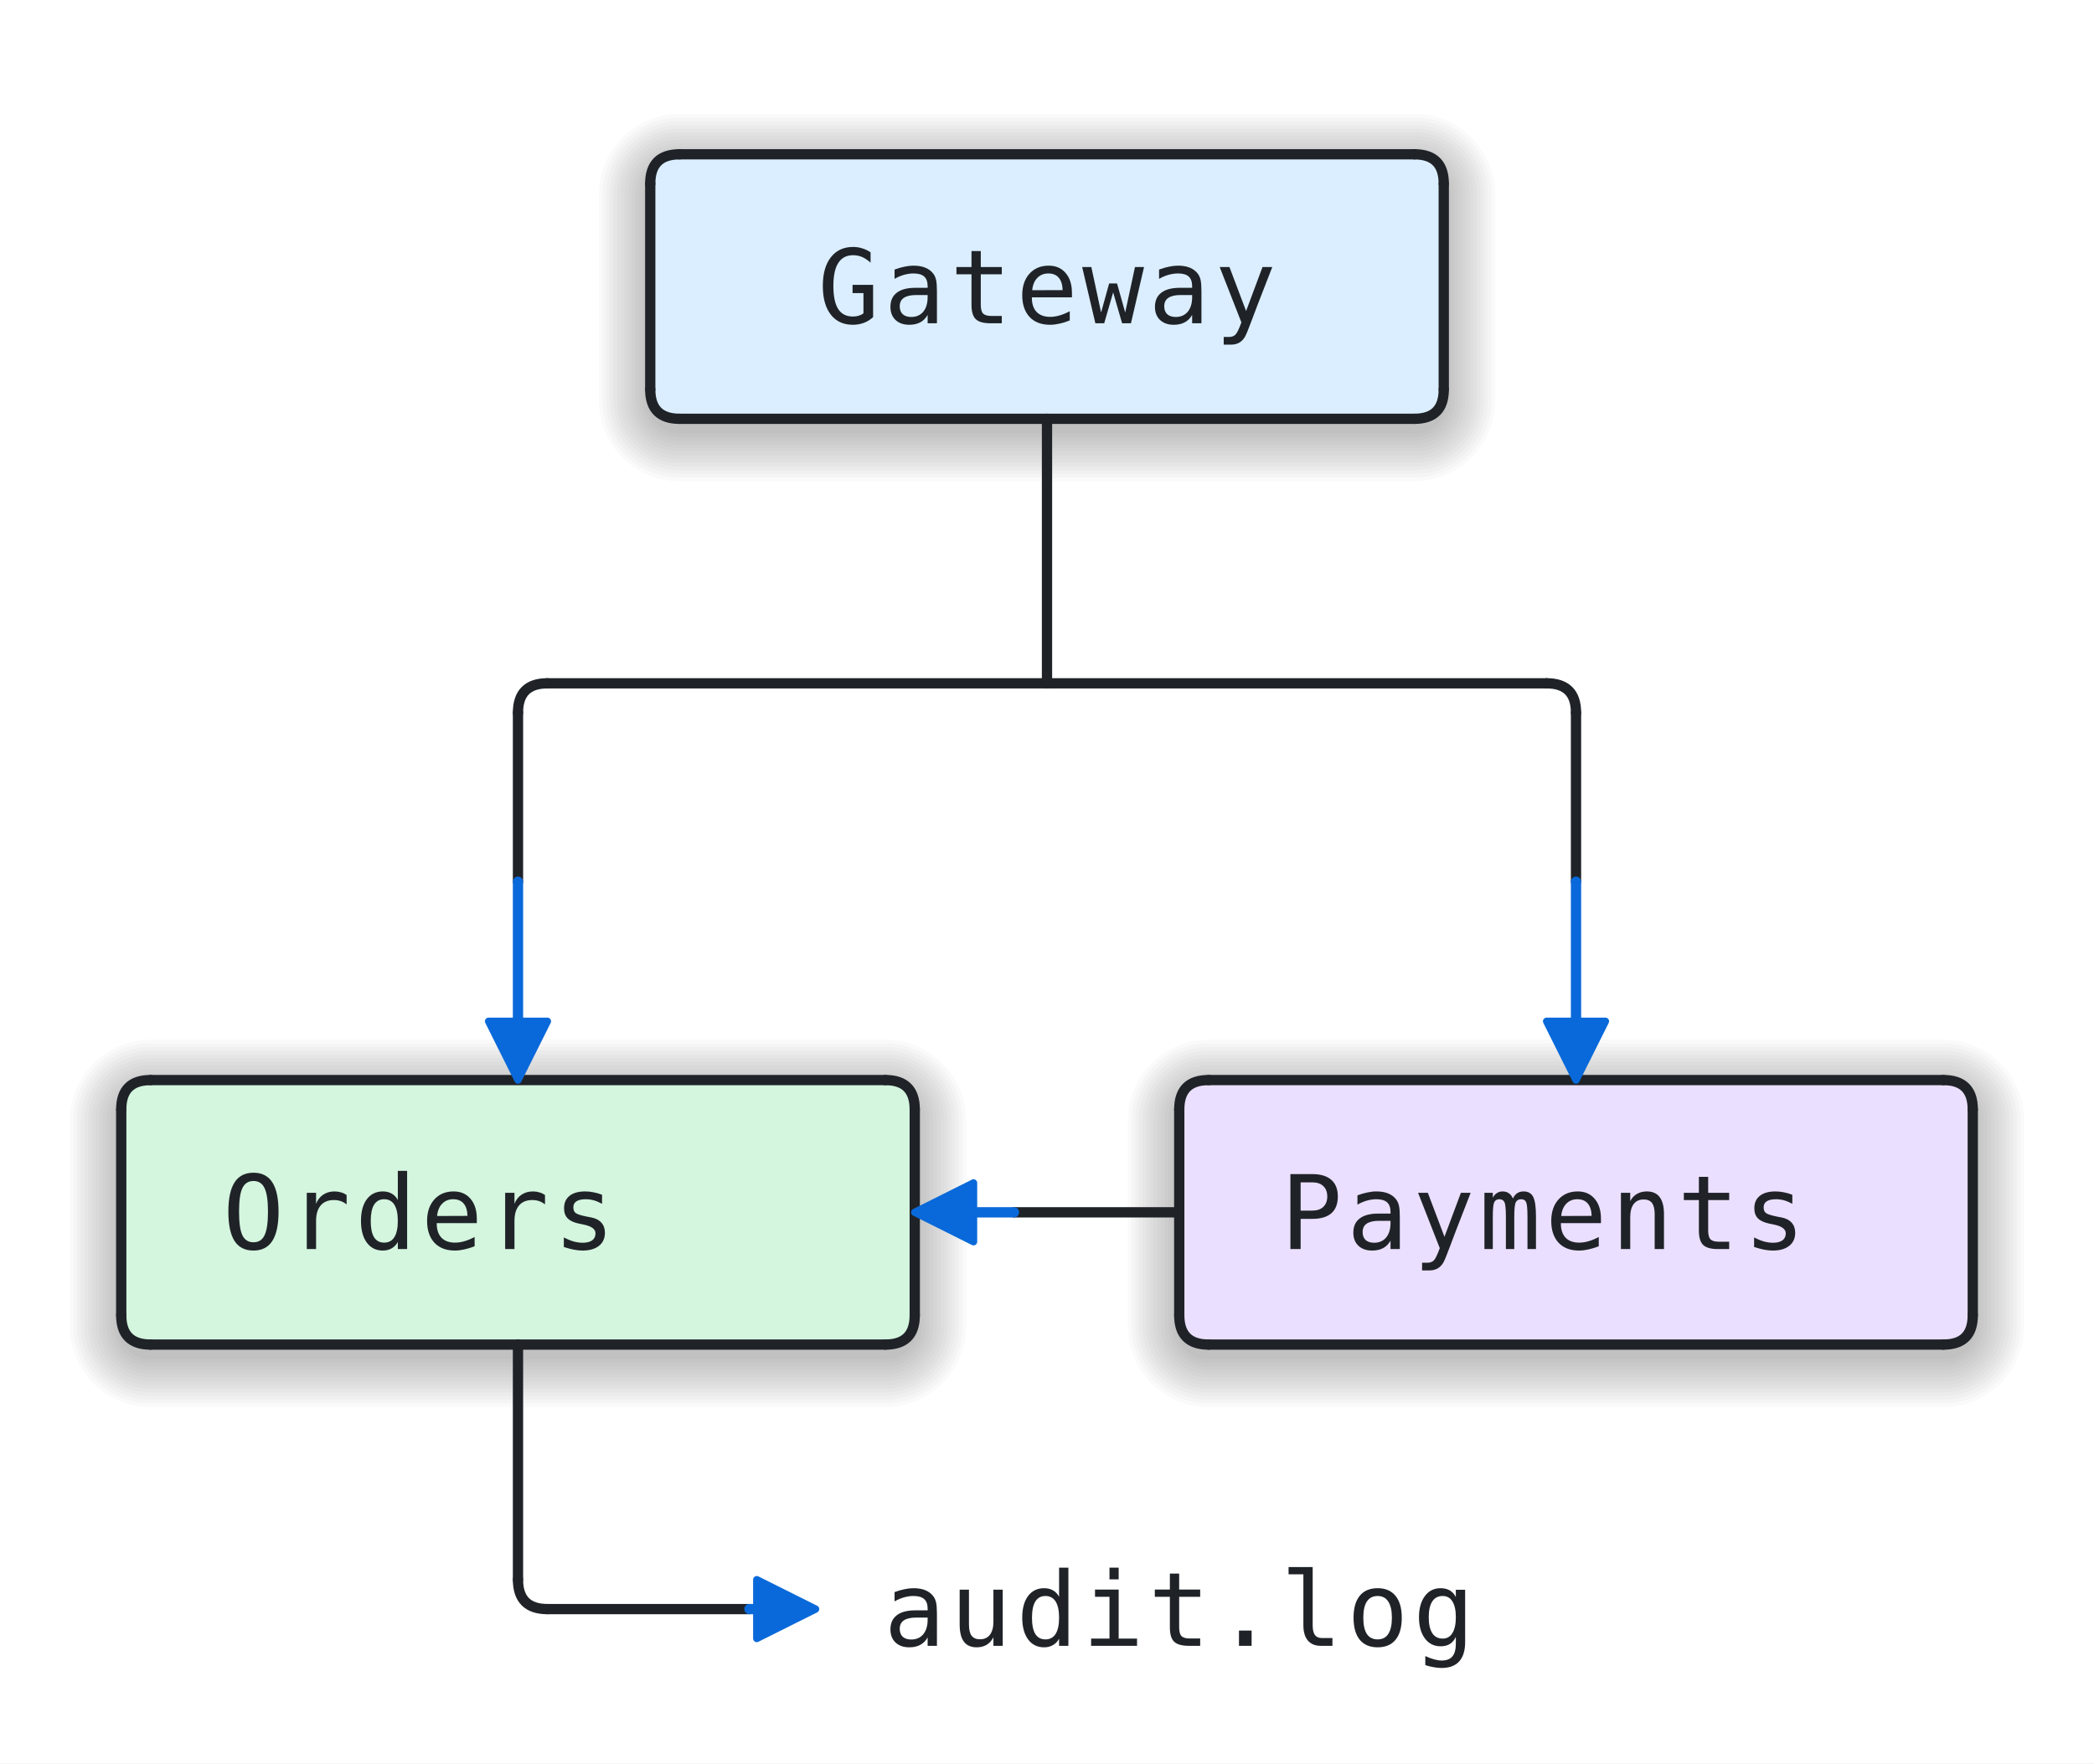
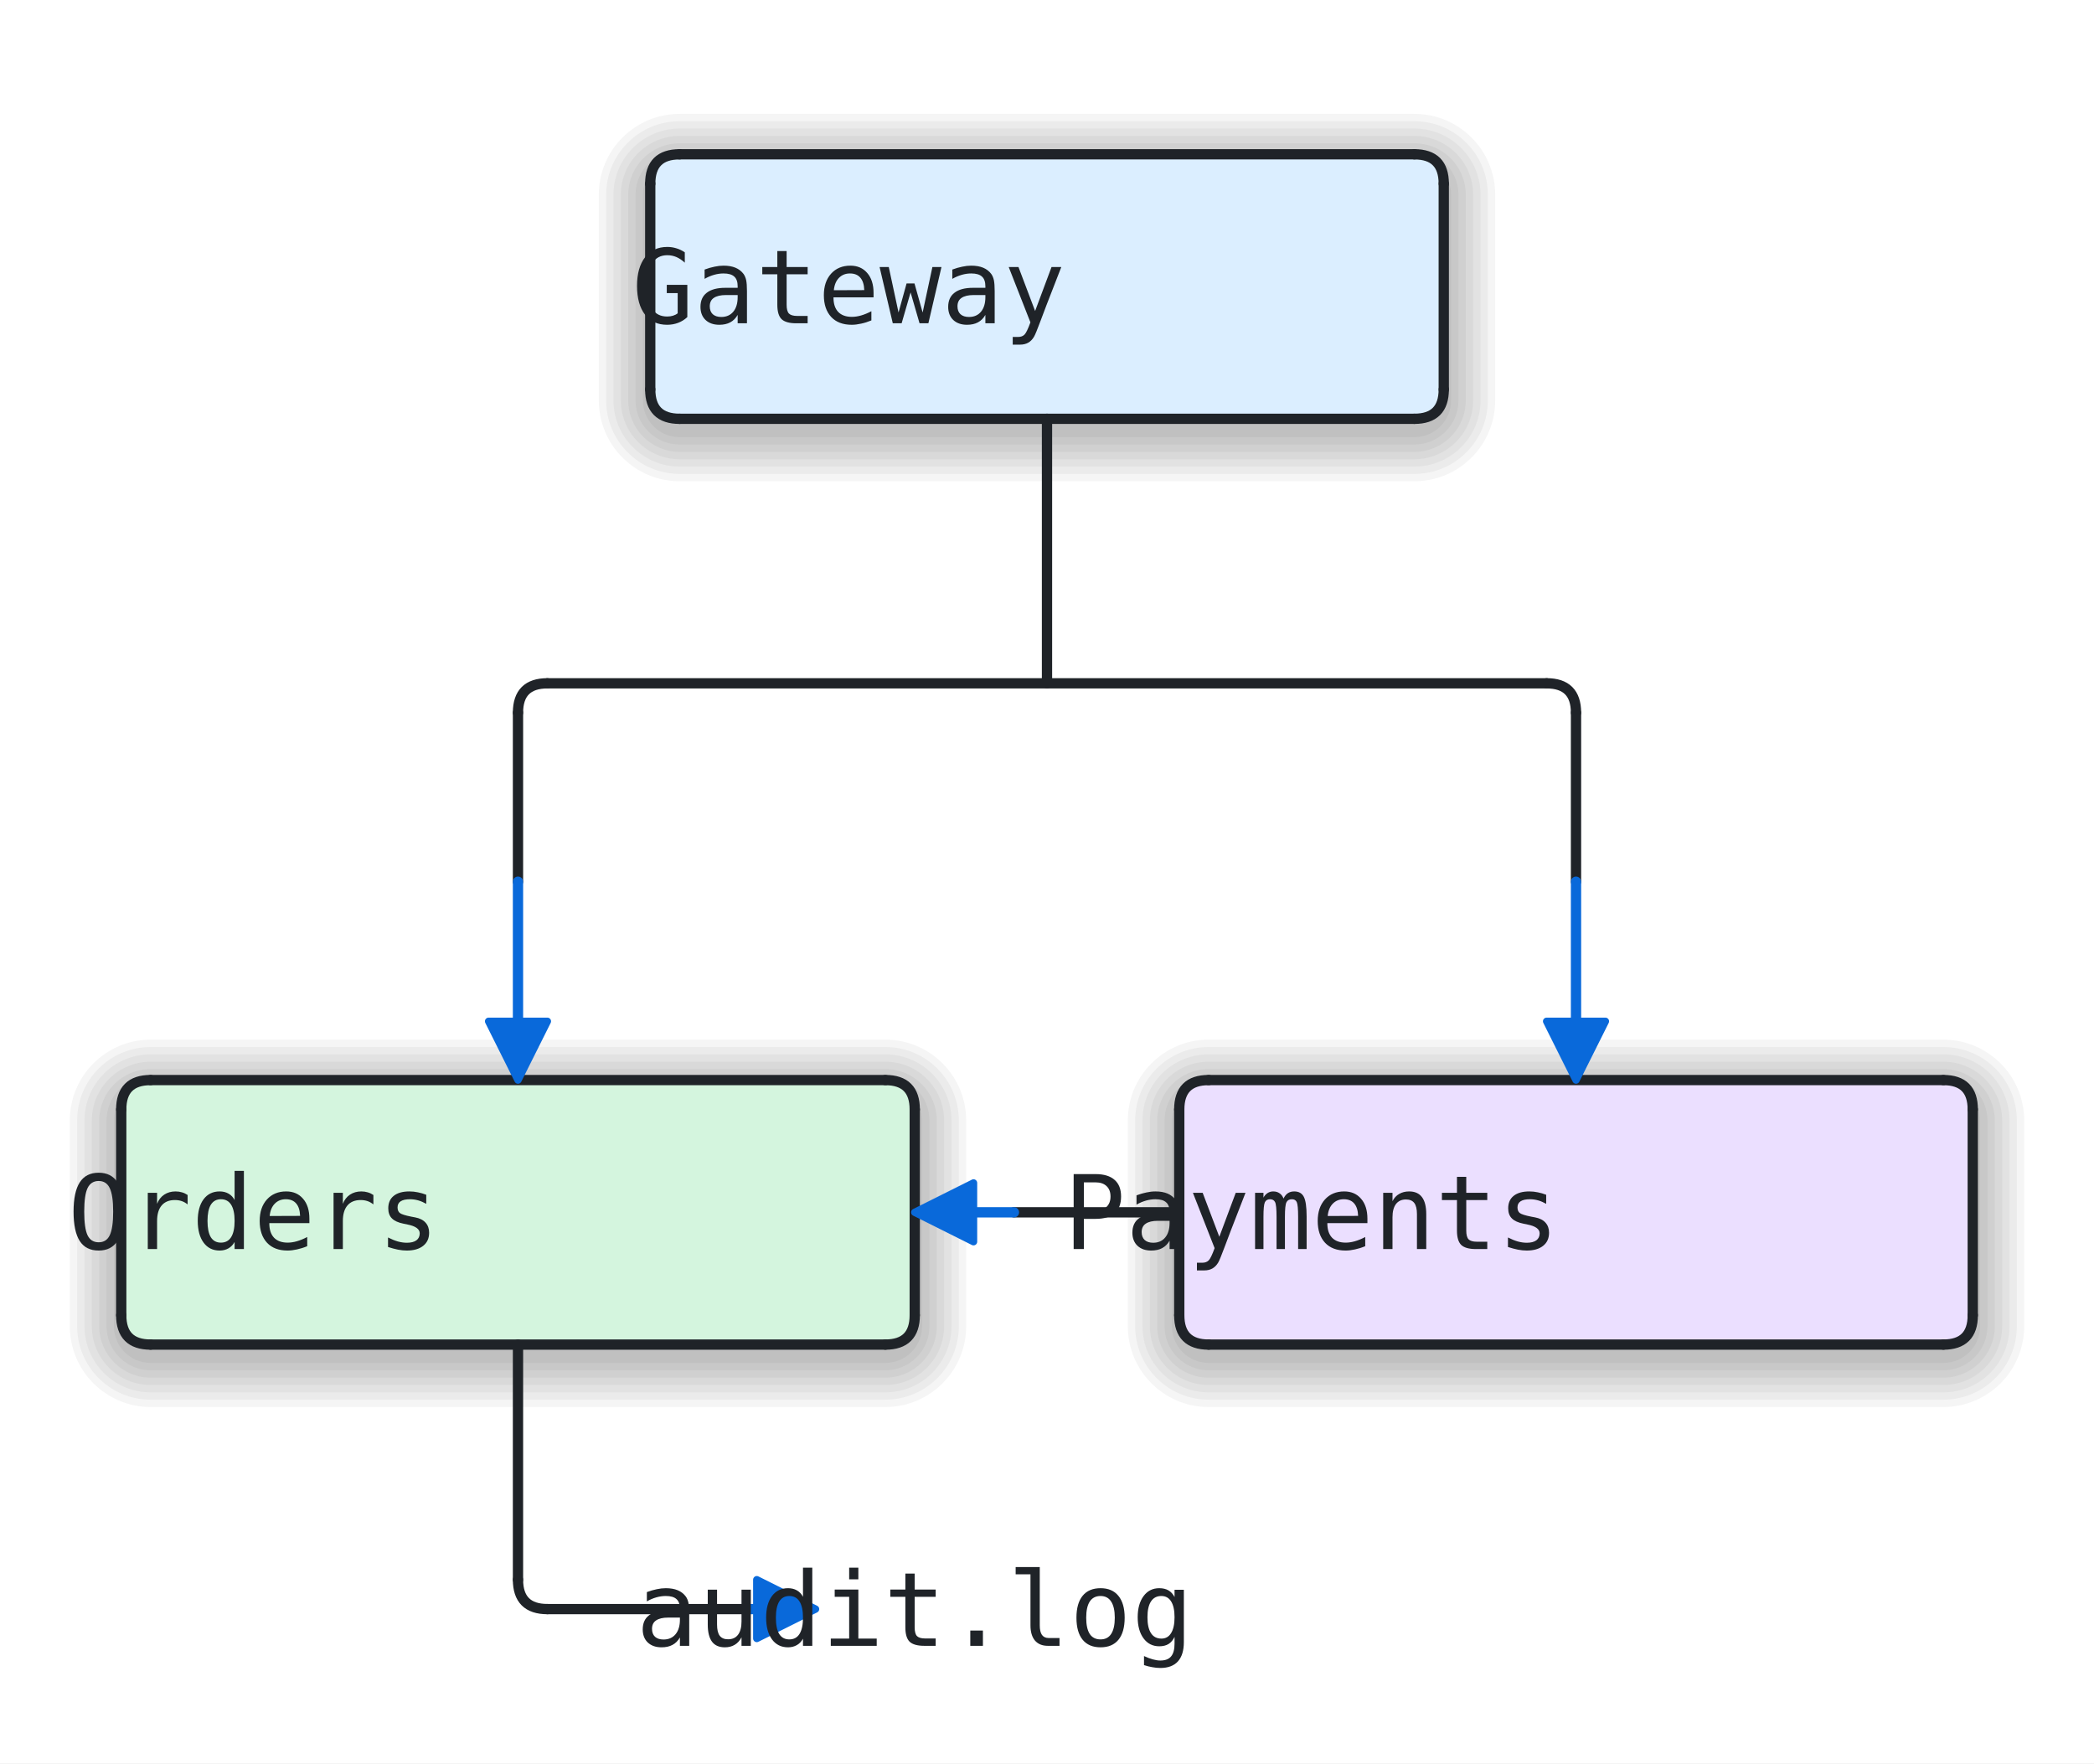
<svg xmlns="http://www.w3.org/2000/svg" viewBox="0 0 285 240" width="285" height="240" role="img" data-cell="9x18" data-pad="12" data-generator="ascii2svg 1.15.0">
-   <style>.sgl{stroke-width:1.4;stroke-linecap:round;stroke-linejoin:round;fill:none}.dbl{stroke-width:5;stroke-linecap:round;stroke-linejoin:round;fill:none}.dbl-gap{stroke-width:2;stroke-linecap:round;stroke-linejoin:round;fill:none}.head{stroke-width:1;stroke-linejoin:round}text{font:14px ui-monospace,SFMono-Regular,Menlo,Consolas,'DejaVu Sans Mono',monospace;text-anchor:middle;white-space:pre}.dash.n2{stroke-dasharray:4.2 4.8}.dash.n3{stroke-dasharray:2.6 3.4}.dash.n4{stroke-dasharray:1.4 3.1}.uml{stroke-width:1.2;stroke-linejoin:round}.ring{stroke-width:1.3}.foot{fill:none;stroke-width:1.4;stroke-linecap:round;stroke-linejoin:round}.blk{shape-rendering:crispEdges}.k3{fill-opacity:.75}.k2{fill-opacity:.5}.k1{fill-opacity:.28}.fill{transition:fill .25s}text,line,path,polygon,circle,.blk{pointer-events:none}@keyframes a2s-gap{0%{stroke-dasharray:1 2;stroke-dashoffset:1.01}60%,100%{stroke-dasharray:1 2;stroke-dashoffset:0}}@keyframes a2s-fade{0%{opacity:0}}@keyframes a2s-pop{0%{opacity:0;transform:scale(.2)}}@keyframes a2s-grow{0%{transform:scaleX(0)}}.blk{animation:a2s-grow .7s cubic-bezier(.3,.7,.4,1) backwards}.blk{transform-box:fill-box;transform-origin:left}.sgl,.dbl{animation:a2s-draw .6s cubic-bezier(.3,.7,.4,1) backwards}.dbl-gap{animation:a2s-gap .6s cubic-bezier(.3,.7,.4,1) backwards}.sgl.shaft,.sgl.dash{animation:a2s-fade .3s ease-out backwards}.head,.uml,.ring{animation:a2s-pop .45s cubic-bezier(.3,1.6,.5,1) backwards}.foot{animation:a2s-fade .4s ease-out backwards}.head,.uml,.ring{transform-box:fill-box;transform-origin:center}text{animation:a2s-fade .5s ease-out backwards}.glow,.shadow,.fill,.plate{animation:a2s-fade .8s ease-out backwards}.pulse .halo{fill-opacity:.28}@media (prefers-reduced-motion:reduce){*{animation:none!important}.pulse{display:none}}.r1{animation-delay:0.15s}.r8{animation-delay:0.61s}.r11{animation-delay:0.80s}.bg,.fill,.plate{fill:#ffffff}.sgl,.dbl{stroke:#1f2328}.dbl-gap{stroke:#ffffff}.head{fill:#1f2328;stroke:#1f2328}text{fill:#1f2328}.glow{fill:#000000;fill-opacity:0.02}.shadow{fill:#000}.blk{fill:#1f2328}.uml,.ring{fill:#ffffff;stroke:#1f2328}.uml.solid{fill:#1f2328}.foot{stroke:#1f2328}.shaft{stroke:#0969da}.head{fill:#0969da;stroke:#0969da}.blk{fill:#0969da}.uml{stroke:#0969da}.uml.solid{fill:#0969da}.fill.tn{fill:#f6f8fa}.fill.t0c{fill:#f1f8ff}.fill.t0l{fill:#dbeeff}.fill.t1c{fill:#f0fbf3}.fill.t1l{fill:#d4f5de}.fill.t2c{fill:#f8f4ff}.fill.t2l{fill:#ebdfff}.fill.t3c{fill:#fff7f0}.fill.t3l{fill:#ffe6d1}.fill.t4c{fill:#fff4f9}.fill.t4l{fill:#ffdcec}.fill.t5c{fill:#effbfa}.fill.t5l{fill:#cef3ef}.fill:hover{fill:#e2edfc}@keyframes a2s-draw{0%{stroke-dasharray:1 2;stroke-dashoffset:1.01;stroke:#0969da}60%{stroke-dasharray:1 2;stroke-dashoffset:0;stroke:#0969da}100%{stroke-dasharray:1 2;stroke-dashoffset:0}}.pulse circle{fill:#0969da}.a2s-live.sgl,.a2s-live.dbl{stroke:#0969da}@media (prefers-color-scheme:dark){.bg,.fill,.plate{fill:#0d1117}.sgl,.dbl{stroke:#e6edf3}.dbl-gap{stroke:#0d1117}.head{fill:#e6edf3;stroke:#e6edf3}text{fill:#e6edf3}.glow{fill:#ffffff;fill-opacity:0.012}.shadow{fill:#000}.blk{fill:#e6edf3}.uml,.ring{fill:#0d1117;stroke:#e6edf3}.uml.solid{fill:#e6edf3}.foot{stroke:#e6edf3}.shaft{stroke:#58a6ff}.head{fill:#58a6ff;stroke:#58a6ff}.blk{fill:#58a6ff}.uml{stroke:#58a6ff}.uml.solid{fill:#58a6ff}.fill.tn{fill:#151b23}.fill.t0c{fill:#0f1a2b}.fill.t0l{fill:#15325a}.fill.t1c{fill:#0e1f16}.fill.t1l{fill:#16402a}.fill.t2c{fill:#1b1530}.fill.t2l{fill:#34245a}.fill.t3c{fill:#23180e}.fill.t3l{fill:#4a2e14}.fill.t4c{fill:#241421}.fill.t4l{fill:#4a1f3a}.fill.t5c{fill:#0c2023}.fill.t5l{fill:#124042}.fill:hover{fill:#1c2d45}@keyframes a2s-draw{0%{stroke-dasharray:1 2;stroke-dashoffset:1.01;stroke:#58a6ff}60%{stroke-dasharray:1 2;stroke-dashoffset:0;stroke:#58a6ff}100%{stroke-dasharray:1 2;stroke-dashoffset:0}}.pulse circle{fill:#58a6ff}.a2s-live.sgl,.a2s-live.dbl{stroke:#58a6ff}}</style>
+   <style>.sgl{stroke-width:1.4;stroke-linecap:round;stroke-linejoin:round;fill:none}.dbl{stroke-width:5;stroke-linecap:round;stroke-linejoin:round;fill:none}.dbl-gap{stroke-width:2;stroke-linecap:round;stroke-linejoin:round;fill:none}.head{stroke-width:1;stroke-linejoin:round}text{font:14px ui-monospace,SFMono-Regular,Menlo,Consolas,'DejaVu Sans Mono',monospace;text-anchor:middle;white-space:pre}.dash.n2{stroke-dasharray:4.2 4.8}.dash.n3{stroke-dasharray:2.6 3.4}.dash.n4{stroke-dasharray:1.4 3.1}.uml{stroke-width:1.2;stroke-linejoin:round}.ring{stroke-width:1.3}.foot{fill:none;stroke-width:1.4;stroke-linecap:round;stroke-linejoin:round}.blk{shape-rendering:crispEdges}.k3{fill-opacity:.75}.k2{fill-opacity:.5}.k1{fill-opacity:.28}.fill{transition:fill .25s}text,line,path,polygon,circle,.blk{pointer-events:none}@keyframes a2s-gap{0%{stroke-dasharray:1 2;stroke-dashoffset:1.01}60%,100%{stroke-dasharray:1 2;stroke-dashoffset:0}}@keyframes a2s-fade{0%{opacity:0}}@keyframes a2s-pop{0%{opacity:0;transform:scale(.2)}}@keyframes a2s-grow{0%{transform:scaleX(0)}}.blk{animation:a2s-grow .7s cubic-bezier(.3,.7,.4,1) backwards}.blk{transform-box:fill-box;transform-origin:left}.sgl,.dbl{animation:a2s-draw .6s cubic-bezier(.3,.7,.4,1) backwards}.dbl-gap{animation:a2s-gap .6s cubic-bezier(.3,.7,.4,1) backwards}.sgl.shaft,.sgl.dash{animation:a2s-fade .3s ease-out backwards}.head,.uml,.ring{animation:a2s-pop .45s cubic-bezier(.3,1.6,.5,1) backwards}.foot{animation:a2s-fade .4s ease-out backwards}.head,.uml,.ring{transform-box:fill-box;transform-origin:center}text{animation:a2s-fade .5s ease-out backwards}.glow,.shadow,.fill,.plate{animation:a2s-fade .8s ease-out backwards}.pulse .halo{fill-opacity:.28}@media (prefers-reduced-motion:reduce){*{animation:none!important}.pulse{display:none}}.r1{animation-delay:0.15s}.r8{animation-delay:0.61s}.r11{animation-delay:0.80s}.bg,.fill,.plate{fill:#ffffff}.sgl,.dbl{stroke:#1f2328}.dbl-gap{stroke:#ffffff}.head{fill:#1f2328;stroke:#1f2328}text{fill:#1f2328}.glow{fill:#000000;fill-opacity:0.04}.shadow{fill:#000}.blk{fill:#1f2328}.uml,.ring{fill:#ffffff;stroke:#1f2328}.uml.solid{fill:#1f2328}.foot{stroke:#1f2328}.shaft{stroke:#0969da}.head{fill:#0969da;stroke:#0969da}.blk{fill:#0969da}.uml{stroke:#0969da}.uml.solid{fill:#0969da}.fill.tn{fill:#f6f8fa}.fill.t0c{fill:#f1f8ff}.fill.t0l{fill:#dbeeff}.fill.t1c{fill:#f0fbf3}.fill.t1l{fill:#d4f5de}.fill.t2c{fill:#f8f4ff}.fill.t2l{fill:#ebdfff}.fill.t3c{fill:#fff7f0}.fill.t3l{fill:#ffe6d1}.fill.t4c{fill:#fff4f9}.fill.t4l{fill:#ffdcec}.fill.t5c{fill:#effbfa}.fill.t5l{fill:#cef3ef}.fill:hover{fill:#e2edfc}@keyframes a2s-draw{0%{stroke-dasharray:1 2;stroke-dashoffset:1.01;stroke:#0969da}60%{stroke-dasharray:1 2;stroke-dashoffset:0;stroke:#0969da}100%{stroke-dasharray:1 2;stroke-dashoffset:0}}.pulse circle{fill:#0969da}.a2s-live.sgl,.a2s-live.dbl{stroke:#0969da}@media (prefers-color-scheme:dark){.bg,.fill,.plate{fill:#0d1117}.sgl,.dbl{stroke:#e6edf3}.dbl-gap{stroke:#0d1117}.head{fill:#e6edf3;stroke:#e6edf3}text{fill:#e6edf3}.glow{fill:#ffffff;fill-opacity:0.024}.shadow{fill:#000}.blk{fill:#e6edf3}.uml,.ring{fill:#0d1117;stroke:#e6edf3}.uml.solid{fill:#e6edf3}.foot{stroke:#e6edf3}.shaft{stroke:#58a6ff}.head{fill:#58a6ff;stroke:#58a6ff}.blk{fill:#58a6ff}.uml{stroke:#58a6ff}.uml.solid{fill:#58a6ff}.fill.tn{fill:#151b23}.fill.t0c{fill:#0f1a2b}.fill.t0l{fill:#15325a}.fill.t1c{fill:#0e1f16}.fill.t1l{fill:#16402a}.fill.t2c{fill:#1b1530}.fill.t2l{fill:#34245a}.fill.t3c{fill:#23180e}.fill.t3l{fill:#4a2e14}.fill.t4c{fill:#241421}.fill.t4l{fill:#4a1f3a}.fill.t5c{fill:#0c2023}.fill.t5l{fill:#124042}.fill:hover{fill:#1c2d45}@keyframes a2s-draw{0%{stroke-dasharray:1 2;stroke-dashoffset:1.01;stroke:#58a6ff}60%{stroke-dasharray:1 2;stroke-dashoffset:0;stroke:#58a6ff}100%{stroke-dasharray:1 2;stroke-dashoffset:0}}.pulse circle{fill:#58a6ff}.a2s-live.sgl,.a2s-live.dbl{stroke:#58a6ff}}</style>
  <rect width="100%" height="100%" fill="#ffffff" class="bg" />
  <rect x="81.5" y="15.5" width="122" height="50" rx="11" class="glow" style="animation-delay:0.00s" />
-   <rect x="82" y="16" width="121" height="49" rx="10.5" class="glow" style="animation-delay:0.00s" />
  <rect x="82.5" y="16.5" width="120" height="48" rx="10" class="glow" style="animation-delay:0.00s" />
-   <rect x="83" y="17" width="119" height="47" rx="9.5" class="glow" style="animation-delay:0.00s" />
  <rect x="83.5" y="17.5" width="118" height="46" rx="9" class="glow" style="animation-delay:0.00s" />
-   <rect x="84" y="18" width="117" height="45" rx="8.5" class="glow" style="animation-delay:0.00s" />
  <rect x="84.5" y="18.5" width="116" height="44" rx="8" class="glow" style="animation-delay:0.00s" />
-   <rect x="85" y="19" width="115" height="43" rx="7.5" class="glow" style="animation-delay:0.00s" />
  <rect x="85.5" y="19.5" width="114" height="42" rx="7" class="glow" style="animation-delay:0.00s" />
-   <rect x="86" y="20" width="113" height="41" rx="6.5" class="glow" style="animation-delay:0.00s" />
  <rect x="86.5" y="20.5" width="112" height="40" rx="6" class="glow" style="animation-delay:0.00s" />
-   <rect x="87" y="21" width="111" height="39" rx="5.5" class="glow" style="animation-delay:0.00s" />
  <rect x="87.5" y="21.5" width="110" height="38" rx="5" class="glow" style="animation-delay:0.00s" />
-   <rect x="88" y="22" width="109" height="37" rx="4.5" class="glow" style="animation-delay:0.00s" />
  <rect x="88.5" y="21" width="108" height="36" rx="4" class="fill t0l" style="animation-delay:0.00s" />
  <rect x="9.5" y="141.5" width="122" height="50" rx="11" class="glow" style="animation-delay:0.47s" />
-   <rect x="10" y="142" width="121" height="49" rx="10.5" class="glow" style="animation-delay:0.47s" />
  <rect x="10.5" y="142.5" width="120" height="48" rx="10" class="glow" style="animation-delay:0.47s" />
-   <rect x="11" y="143" width="119" height="47" rx="9.5" class="glow" style="animation-delay:0.47s" />
  <rect x="11.5" y="143.5" width="118" height="46" rx="9" class="glow" style="animation-delay:0.47s" />
-   <rect x="12" y="144" width="117" height="45" rx="8.5" class="glow" style="animation-delay:0.47s" />
  <rect x="12.5" y="144.5" width="116" height="44" rx="8" class="glow" style="animation-delay:0.47s" />
-   <rect x="13" y="145" width="115" height="43" rx="7.5" class="glow" style="animation-delay:0.47s" />
  <rect x="13.5" y="145.5" width="114" height="42" rx="7" class="glow" style="animation-delay:0.47s" />
-   <rect x="14" y="146" width="113" height="41" rx="6.5" class="glow" style="animation-delay:0.47s" />
  <rect x="14.5" y="146.5" width="112" height="40" rx="6" class="glow" style="animation-delay:0.47s" />
-   <rect x="15" y="147" width="111" height="39" rx="5.5" class="glow" style="animation-delay:0.47s" />
  <rect x="15.5" y="147.5" width="110" height="38" rx="5" class="glow" style="animation-delay:0.47s" />
-   <rect x="16" y="148" width="109" height="37" rx="4.5" class="glow" style="animation-delay:0.47s" />
  <rect x="16.5" y="147" width="108" height="36" rx="4" class="fill t1l" style="animation-delay:0.47s" />
  <rect x="153.5" y="141.5" width="122" height="50" rx="11" class="glow" style="animation-delay:0.47s" />
-   <rect x="154" y="142" width="121" height="49" rx="10.5" class="glow" style="animation-delay:0.47s" />
  <rect x="154.5" y="142.5" width="120" height="48" rx="10" class="glow" style="animation-delay:0.47s" />
-   <rect x="155" y="143" width="119" height="47" rx="9.5" class="glow" style="animation-delay:0.47s" />
  <rect x="155.5" y="143.5" width="118" height="46" rx="9" class="glow" style="animation-delay:0.47s" />
-   <rect x="156" y="144" width="117" height="45" rx="8.5" class="glow" style="animation-delay:0.47s" />
  <rect x="156.5" y="144.5" width="116" height="44" rx="8" class="glow" style="animation-delay:0.47s" />
-   <rect x="157" y="145" width="115" height="43" rx="7.5" class="glow" style="animation-delay:0.47s" />
  <rect x="157.5" y="145.5" width="114" height="42" rx="7" class="glow" style="animation-delay:0.47s" />
-   <rect x="158" y="146" width="113" height="41" rx="6.5" class="glow" style="animation-delay:0.47s" />
  <rect x="158.5" y="146.5" width="112" height="40" rx="6" class="glow" style="animation-delay:0.47s" />
-   <rect x="159" y="147" width="111" height="39" rx="5.5" class="glow" style="animation-delay:0.47s" />
  <rect x="159.5" y="147.5" width="110" height="38" rx="5" class="glow" style="animation-delay:0.47s" />
-   <rect x="160" y="148" width="109" height="37" rx="4.5" class="glow" style="animation-delay:0.47s" />
  <rect x="160.5" y="147" width="108" height="36" rx="4" class="fill t2l" style="animation-delay:0.47s" />
  <path d="M92.5 21Q88.5 21 88.5 25" class="sgl" pathLength="1" style="animation-delay:0.00s;animation-duration:0.25s" />
  <path d="M192.5 21Q196.5 21 196.5 25" class="sgl" pathLength="1" style="animation-delay:0.00s;animation-duration:0.25s" />
  <path d="M92.5 57Q88.5 57 88.5 53" class="sgl" pathLength="1" style="animation-delay:0.13s;animation-duration:0.25s" />
  <path d="M192.5 57Q196.5 57 196.5 53" class="sgl" pathLength="1" style="animation-delay:0.13s;animation-duration:0.25s" />
  <path d="M74.5 93Q70.5 93 70.5 97" class="sgl" pathLength="1" style="animation-delay:0.27s;animation-duration:0.25s" />
  <path d="M210.5 93Q214.5 93 214.5 97" class="sgl" pathLength="1" style="animation-delay:0.27s;animation-duration:0.25s" />
  <path d="M20.5 147Q16.5 147 16.5 151" class="sgl" pathLength="1" style="animation-delay:0.47s;animation-duration:0.25s" />
  <path d="M120.5 147Q124.5 147 124.5 151" class="sgl" pathLength="1" style="animation-delay:0.47s;animation-duration:0.25s" />
  <path d="M164.5 147Q160.5 147 160.5 151" class="sgl" pathLength="1" style="animation-delay:0.47s;animation-duration:0.25s" />
  <path d="M264.5 147Q268.5 147 268.5 151" class="sgl" pathLength="1" style="animation-delay:0.47s;animation-duration:0.25s" />
  <path d="M20.5 183Q16.5 183 16.5 179" class="sgl" pathLength="1" style="animation-delay:0.60s;animation-duration:0.25s" />
  <path d="M120.5 183Q124.5 183 124.5 179" class="sgl" pathLength="1" style="animation-delay:0.60s;animation-duration:0.25s" />
  <path d="M164.5 183Q160.5 183 160.5 179" class="sgl" pathLength="1" style="animation-delay:0.60s;animation-duration:0.25s" />
  <path d="M264.5 183Q268.5 183 268.5 179" class="sgl" pathLength="1" style="animation-delay:0.60s;animation-duration:0.25s" />
  <path d="M74.5 219Q70.5 219 70.5 215" class="sgl" pathLength="1" style="animation-delay:0.73s;animation-duration:0.25s" />
  <line x1="92.5" y1="21" x2="192.5" y2="21" class="sgl" pathLength="1" style="animation-delay:0.00s;animation-duration:0.25s" />
  <line x1="92.5" y1="57" x2="192.5" y2="57" class="sgl" pathLength="1" style="animation-delay:0.13s;animation-duration:0.25s" />
  <line x1="74.5" y1="93" x2="210.5" y2="93" class="sgl" pathLength="1" style="animation-delay:0.27s;animation-duration:0.34s" />
  <line x1="20.5" y1="147" x2="120.5" y2="147" class="sgl" pathLength="1" style="animation-delay:0.47s;animation-duration:0.25s" />
  <line x1="164.5" y1="147" x2="264.5" y2="147" class="sgl" pathLength="1" style="animation-delay:0.47s;animation-duration:0.25s" />
  <line x1="138" y1="165" x2="160.5" y2="165" class="sgl" pathLength="1" style="animation-delay:0.53s;animation-duration:0.25s" />
  <line x1="20.5" y1="183" x2="120.5" y2="183" class="sgl" pathLength="1" style="animation-delay:0.60s;animation-duration:0.25s" />
  <line x1="164.5" y1="183" x2="264.5" y2="183" class="sgl" pathLength="1" style="animation-delay:0.60s;animation-duration:0.25s" />
  <line x1="74.5" y1="219" x2="102" y2="219" class="sgl" pathLength="1" style="animation-delay:0.73s;animation-duration:0.25s" />
  <line x1="16.5" y1="151" x2="16.5" y2="179" class="sgl" pathLength="1" style="animation-delay:0.51s;animation-duration:0.25s" />
  <line x1="70.5" y1="97" x2="70.5" y2="120" class="sgl" pathLength="1" style="animation-delay:0.31s;animation-duration:0.25s" />
  <line x1="70.5" y1="183" x2="70.5" y2="215" class="sgl" pathLength="1" style="animation-delay:0.63s;animation-duration:0.25s" />
  <line x1="88.5" y1="25" x2="88.5" y2="53" class="sgl" pathLength="1" style="animation-delay:0.05s;animation-duration:0.25s" />
  <line x1="124.5" y1="151" x2="124.5" y2="179" class="sgl" pathLength="1" style="animation-delay:0.51s;animation-duration:0.25s" />
  <line x1="142.5" y1="57" x2="142.5" y2="93" class="sgl" pathLength="1" style="animation-delay:0.17s;animation-duration:0.25s" />
  <line x1="160.5" y1="151" x2="160.5" y2="179" class="sgl" pathLength="1" style="animation-delay:0.51s;animation-duration:0.25s" />
  <line x1="196.5" y1="25" x2="196.5" y2="53" class="sgl" pathLength="1" style="animation-delay:0.05s;animation-duration:0.25s" />
  <line x1="214.5" y1="97" x2="214.5" y2="120" class="sgl" pathLength="1" style="animation-delay:0.31s;animation-duration:0.25s" />
  <line x1="268.5" y1="151" x2="268.5" y2="179" class="sgl" pathLength="1" style="animation-delay:0.51s;animation-duration:0.25s" />
  <line x1="70.5" y1="120" x2="70.5" y2="141" class="sgl shaft" style="animation-delay:0.55s" />
  <polygon points="66.5,139 74.5,139 70.5,147" class="head" style="animation-delay:0.55s" />
  <line x1="214.5" y1="120" x2="214.5" y2="141" class="sgl shaft" style="animation-delay:0.55s" />
  <polygon points="210.5,139 218.5,139 214.5,147" class="head" style="animation-delay:0.55s" />
  <line x1="138" y1="165" x2="130.5" y2="165" class="sgl shaft" style="animation-delay:0.68s" />
  <polygon points="132.5,161 132.5,169 124.5,165" class="head" style="animation-delay:0.68s" />
  <line x1="102" y1="219" x2="105" y2="219" class="sgl shaft" style="animation-delay:0.80s" />
  <polygon points="103,215 103,223 111,219" class="head" style="animation-delay:0.80s" />
-   <text x="115.5" y="44" class="r1">G</text>
-   <text x="124.5" y="44" class="r1">a</text>
-   <text x="133.5" y="44" class="r1">t</text>
-   <text x="142.5" y="44" class="r1">e</text>
-   <text x="151.5" y="44" class="r1">w</text>
-   <text x="160.5" y="44" class="r1">a</text>
-   <text x="169.5" y="44" class="r1">y</text>
-   <text x="34.5" y="170" class="r8">O</text>
-   <text x="43.5" y="170" class="r8">r</text>
-   <text x="52.5" y="170" class="r8">d</text>
-   <text x="61.5" y="170" class="r8">e</text>
-   <text x="70.5" y="170" class="r8">r</text>
-   <text x="79.5" y="170" class="r8">s</text>
-   <text x="178.5" y="170" class="r8">P</text>
-   <text x="187.5" y="170" class="r8">a</text>
-   <text x="196.5" y="170" class="r8">y</text>
-   <text x="205.5" y="170" class="r8">m</text>
-   <text x="214.5" y="170" class="r8">e</text>
-   <text x="223.5" y="170" class="r8">n</text>
-   <text x="232.5" y="170" class="r8">t</text>
-   <text x="241.5" y="170" class="r8">s</text>
-   <text x="124.5" y="224" class="r11">a</text>
-   <text x="133.5" y="224" class="r11">u</text>
-   <text x="142.5" y="224" class="r11">d</text>
-   <text x="151.5" y="224" class="r11">i</text>
-   <text x="160.5" y="224" class="r11">t</text>
-   <text x="169.5" y="224" class="r11">.</text>
-   <text x="178.5" y="224" class="r11">l</text>
-   <text x="187.5" y="224" class="r11">o</text>
-   <text x="196.5" y="224" class="r11">g</text>
+   <text x="115.5 124.5 133.5 142.5 151.5 160.5 169.5" y="44" class="r1">Gateway</text>
+   <text x="34.5 43.5 52.5 61.5 70.5 79.5" y="170" class="r8">Orders</text>
+   <text x="178.5 187.5 196.5 205.5 214.5 223.5 232.5 241.5" y="170" class="r8">Payments</text>
+   <text x="124.5 133.5 142.5 151.5 160.5 169.5 178.5 187.5 196.5" y="224" class="r11">audit.log</text>
  <g class="pulse" opacity="0">
    <circle r="5.5" class="halo" />
    <circle r="2.6" />
    <animateMotion path="M142.5 57L142.5 93L70.5 93L70.5 147" dur="1.98s" begin="1.70s" repeatCount="indefinite" calcMode="linear" keyPoints="0;1;1" keyTimes="0;0.545;1" />
    <animate attributeName="opacity" values="0;1;1;0;0" keyTimes="0;0.044;0.464;0.545;1" dur="1.98s" begin="1.70s" repeatCount="indefinite" />
  </g>
  <g class="pulse" opacity="0">
    <circle r="5.5" class="halo" />
    <circle r="2.6" />
    <animateMotion path="M142.5 57L142.5 93L214.5 93L214.5 147" dur="1.98s" begin="1.70s" repeatCount="indefinite" calcMode="linear" keyPoints="0;1;1" keyTimes="0;0.545;1" />
    <animate attributeName="opacity" values="0;1;1;0;0" keyTimes="0;0.044;0.464;0.545;1" dur="1.98s" begin="1.70s" repeatCount="indefinite" />
  </g>
  <g class="pulse" opacity="0">
    <circle r="5.5" class="halo" />
    <circle r="2.6" />
    <animateMotion path="M160.5 165L124.5 165" dur="1.30s" begin="1.70s" repeatCount="indefinite" calcMode="linear" keyPoints="0;1;1" keyTimes="0;0.308;1" />
    <animate attributeName="opacity" values="0;1;1;0;0" keyTimes="0;0.025;0.262;0.308;1" dur="1.30s" begin="1.70s" repeatCount="indefinite" />
  </g>
  <g class="pulse" opacity="0">
    <circle r="5.5" class="halo" />
    <circle r="2.6" />
    <animateMotion path="M70.5 183L70.5 219L111 219" dur="1.41s" begin="1.70s" repeatCount="indefinite" calcMode="linear" keyPoints="0;1;1" keyTimes="0;0.362;1" />
    <animate attributeName="opacity" values="0;1;1;0;0" keyTimes="0;0.029;0.307;0.362;1" dur="1.41s" begin="1.70s" repeatCount="indefinite" />
  </g>
</svg>
